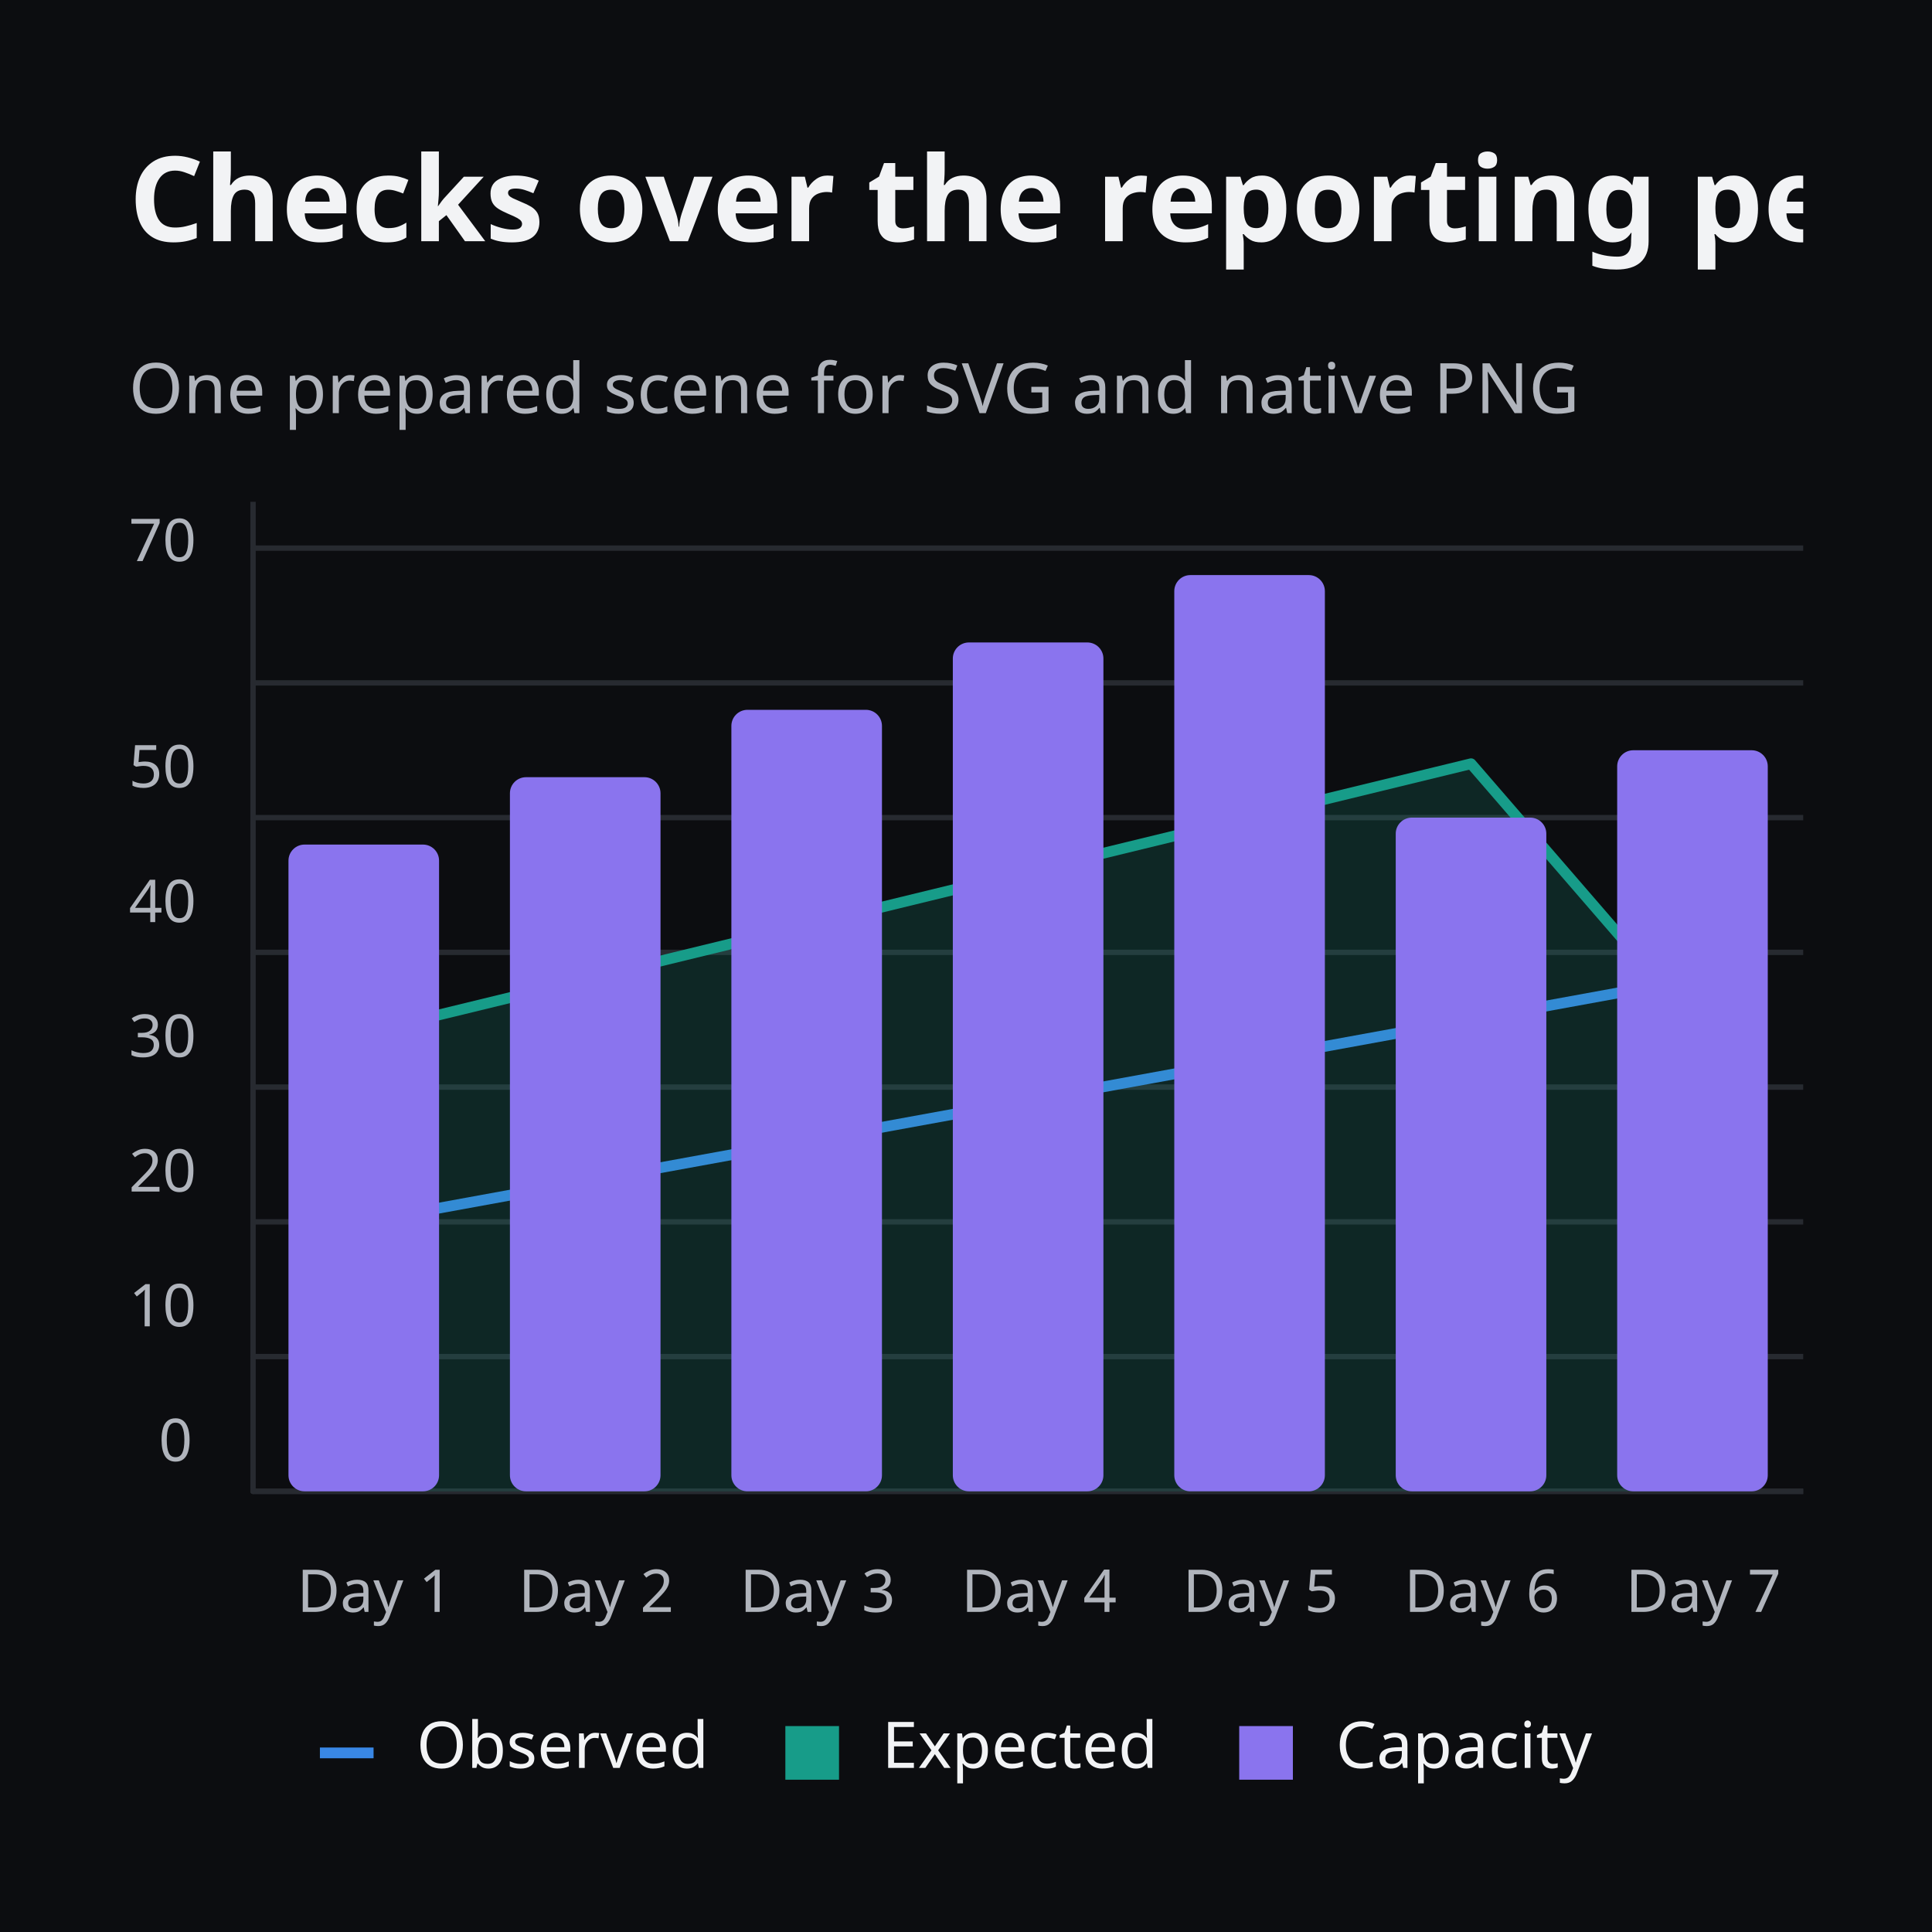
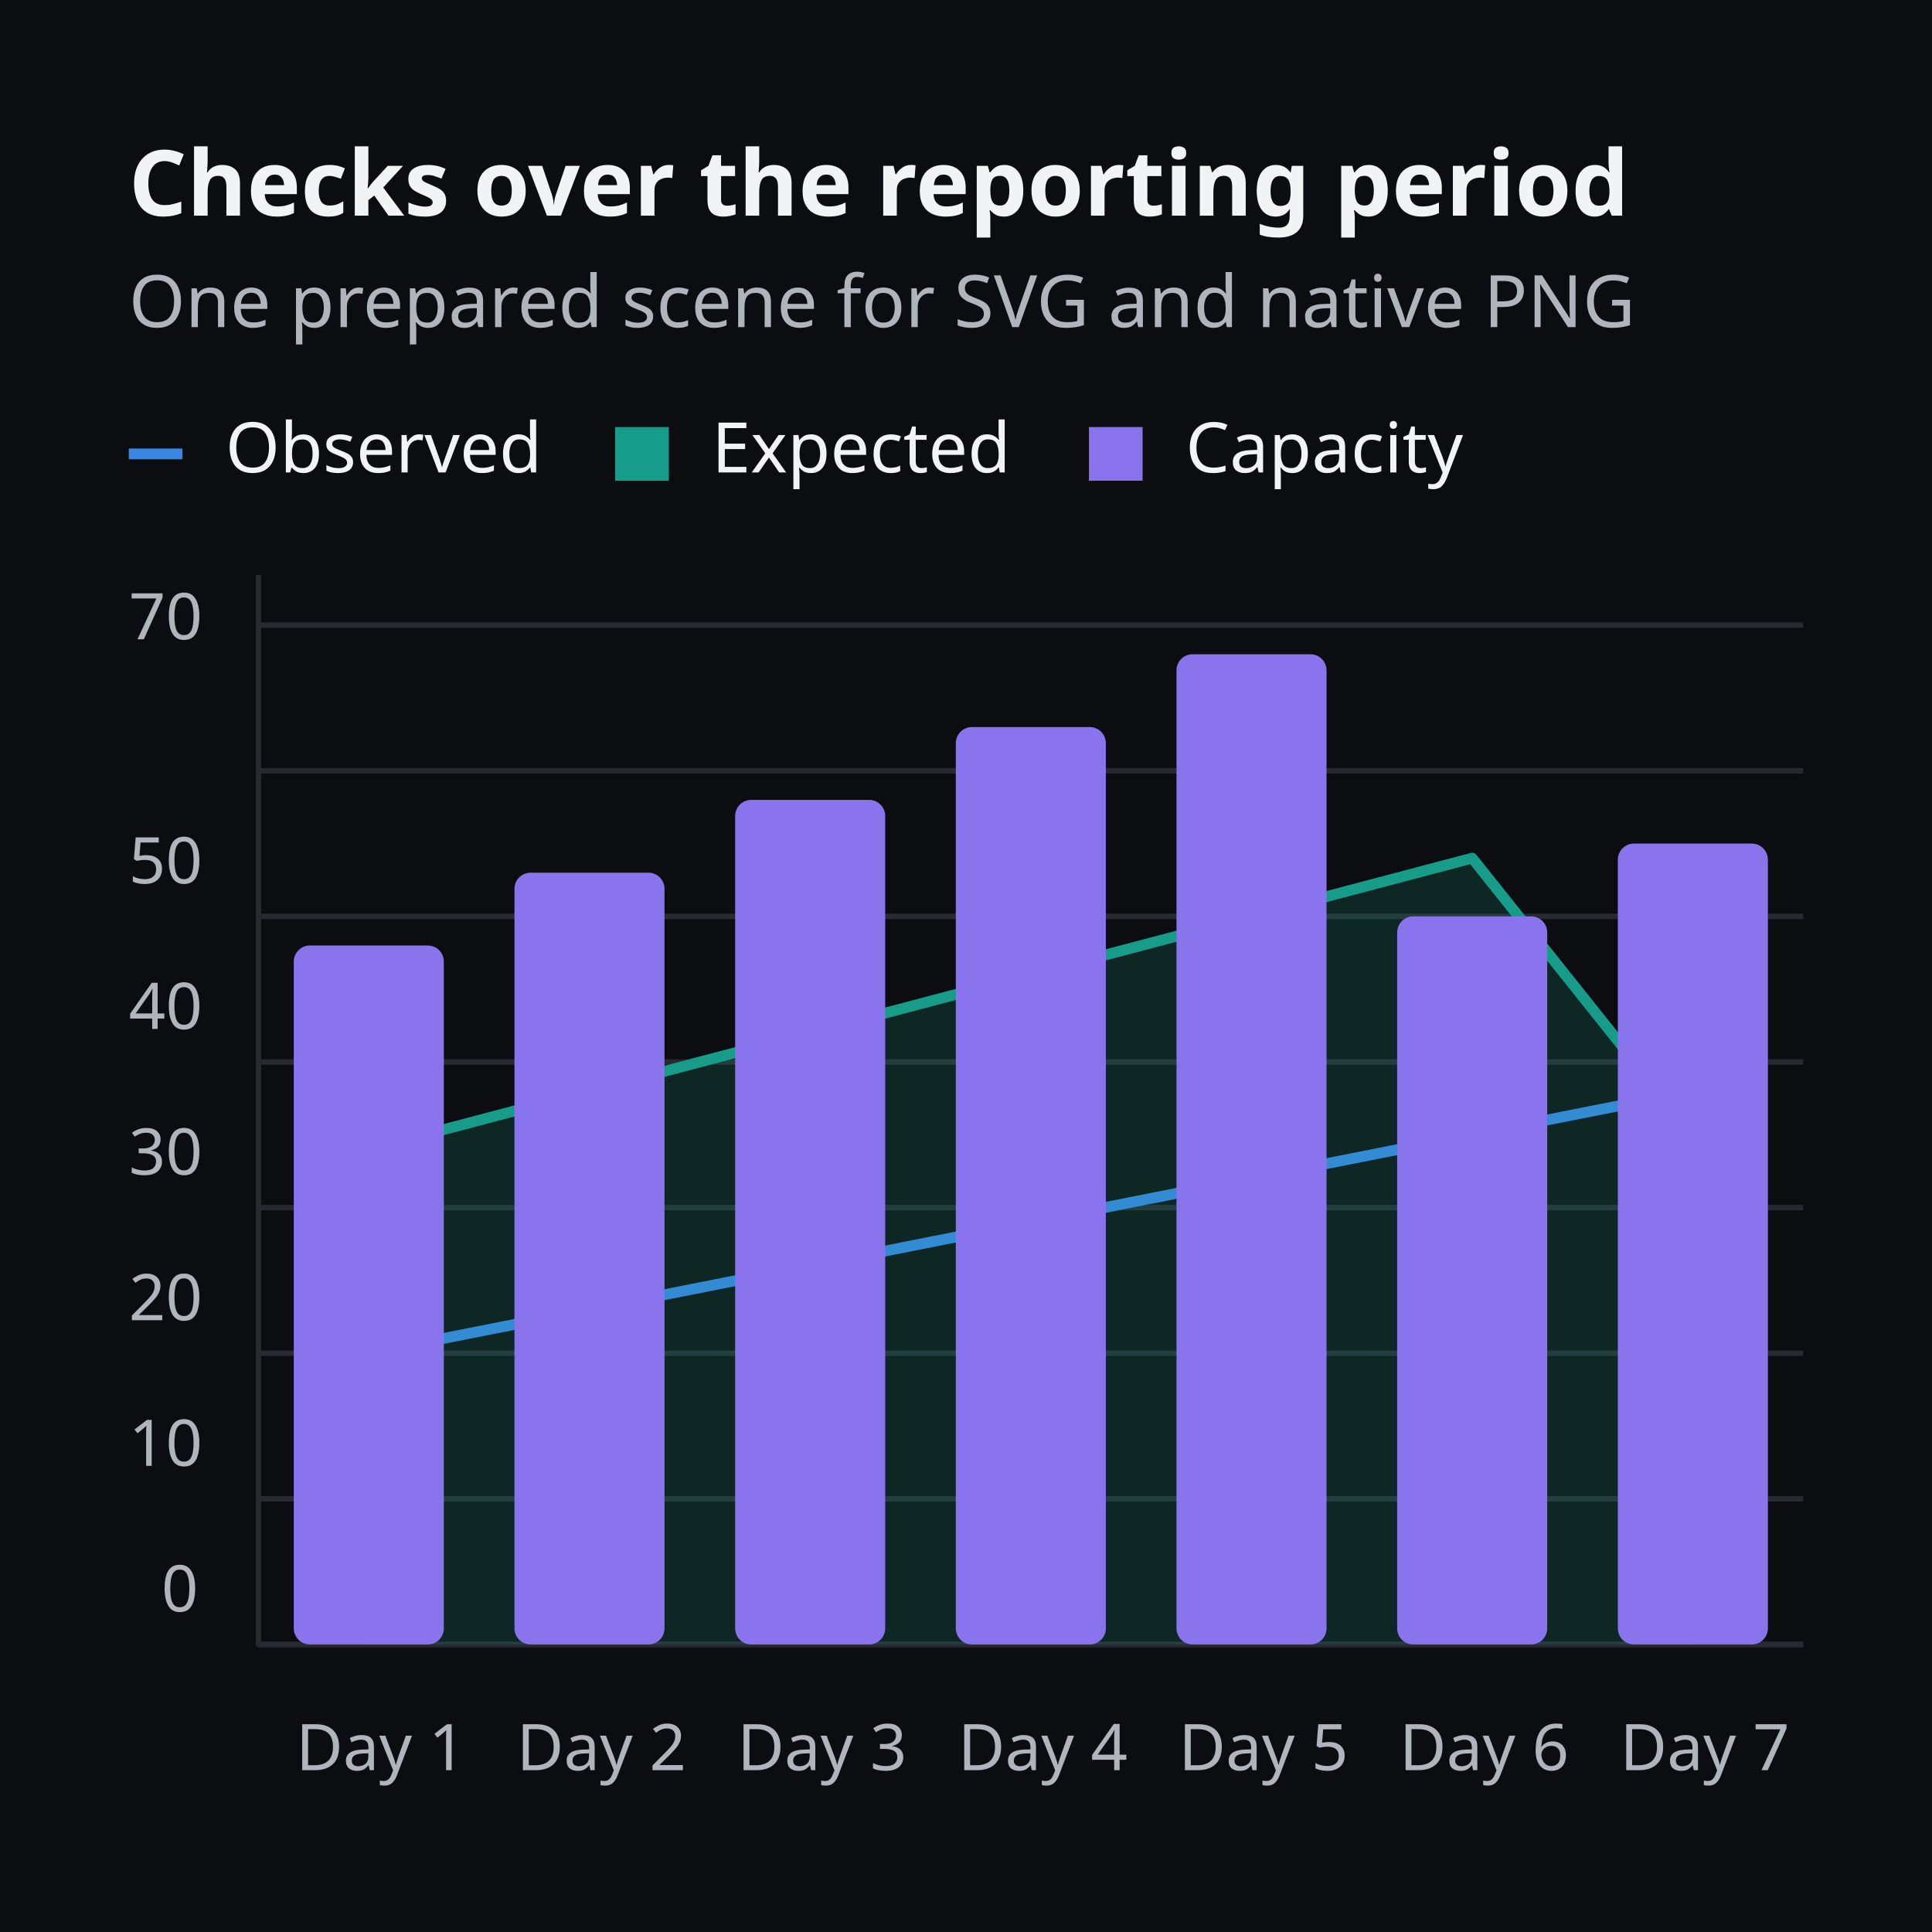
<svg xmlns="http://www.w3.org/2000/svg" width="360" height="360" viewBox="0 0 360 360" stroke-linecap="round" stroke-linejoin="round" role="img" aria-label="Checks over the reporting period" aria-labelledby="cartesian-compact-dark-title" aria-describedby="cartesian-compact-dark-description">
  <defs>
    <clipPath id="cartesian-compact-dark-clip-1" clipPathUnits="userSpaceOnUse">
      <rect x="24" y="24" width="312" height="312" />
    </clipPath>
    <clipPath id="cartesian-compact-dark-clip-5" clipPathUnits="userSpaceOnUse">
-       <rect x="24" y="318" width="312" height="18" />
+       <rect x="24" y="75.65" width="312" height="19.5" />
    </clipPath>
    <clipPath id="cartesian-compact-dark-clip-7" clipPathUnits="userSpaceOnUse">
-       <rect x="59.61" y="321.626" width="10" height="10" />
+       <rect x="24" y="79.578" width="10" height="10" />
    </clipPath>
    <clipPath id="cartesian-compact-dark-clip-13" clipPathUnits="userSpaceOnUse">
-       <rect x="146.339" y="321.626" width="10" height="10" />
+       <rect x="114.623" y="79.578" width="10" height="10" />
    </clipPath>
    <clipPath id="cartesian-compact-dark-clip-19" clipPathUnits="userSpaceOnUse">
-       <rect x="230.911" y="321.626" width="10" height="10" />
+       <rect x="202.909" y="79.578" width="10" height="10" />
    </clipPath>
    <clipPath id="cartesian-compact-dark-clip-25" clipPathUnits="userSpaceOnUse">
-       <rect x="24" y="93.5" width="312" height="212.5" />
+       <rect x="24" y="107.15" width="312" height="228.85" />
    </clipPath>
    <clipPath id="cartesian-compact-dark-clip-51" clipPathUnits="userSpaceOnUse">
-       <rect x="47.15" y="93.5" width="288.85" height="184.387" />
+       <rect x="48.164" y="107.15" width="287.836" height="199.272" />
    </clipPath>
    <clipPath id="cartesian-compact-dark-clip-54" clipPathUnits="userSpaceOnUse">
-       <rect x="47.15" y="93.5" width="288.85" height="184.387" />
+       <rect x="48.164" y="107.15" width="287.836" height="199.272" />
    </clipPath>
    <clipPath id="cartesian-compact-dark-clip-74" clipPathUnits="userSpaceOnUse">
-       <rect x="47.15" y="93.5" width="288.85" height="184.387" />
+       <rect x="48.164" y="107.15" width="287.836" height="199.272" />
    </clipPath>
    <clipPath id="cartesian-compact-dark-clip-94" clipPathUnits="userSpaceOnUse">
-       <rect x="47.15" y="93.5" width="288.85" height="184.387" />
+       <rect x="48.164" y="107.15" width="287.836" height="199.272" />
    </clipPath>
    <clipPath id="cartesian-compact-dark-clip-119" clipPathUnits="userSpaceOnUse">
-       <rect x="47.15" y="93.5" width="288.85" height="184.387" />
+       <rect x="48.164" y="107.15" width="287.836" height="199.272" />
    </clipPath>
  </defs>
  <rect x="0" y="0" width="360" height="360" rx="0" data-cfx-role="background" fill="#0C0D10" stroke="none" stroke-width="1" />
  <g clip-path="url(#cartesian-compact-dark-clip-1)">
    <g data-cfx-role="frame-heading">
-       <text x="24" y="44.947" font-family="CFX Proof Carlito" font-size="22" font-weight="600" font-style="normal" fill="#F2F3F5" xml:space="preserve" style="white-space:pre;font-language-override:normal;font-palette:normal">Checks over the reporting period</text>
+       <text x="24" y="40.187" font-family="CFX Proof Carlito" font-size="17" font-weight="700" font-style="normal" fill="#F2F3F5" xml:space="preserve" style="white-space:pre;font-language-override:normal;font-palette:normal">Checks over the reporting period</text>
    </g>
    <g data-cfx-role="frame-heading">
-       <text x="24" y="76.978" font-family="CFX Proof Carlito" font-size="13" font-weight="400" font-style="normal" fill="#B0B4BC" xml:space="preserve" style="white-space:pre;font-language-override:normal;font-palette:normal">One prepared scene for SVG and native PNG</text>
+       <text x="24" y="60.954" font-family="CFX Proof Carlito" font-size="13.5" font-weight="400" font-style="normal" fill="#B0B4BC" xml:space="preserve" style="white-space:pre;font-language-override:normal;font-palette:normal">One prepared scene for SVG and native PNG</text>
    </g>
  </g>
  <g clip-path="url(#cartesian-compact-dark-clip-5)">
    <g id="cartesian-compact-dark-node-6" data-cfx-source-id="legend-series-0" data-cfx-role="legend-entry" aria-label="Observed" data-cfx-series-key="Observed" data-cfx-state="None">
      <g clip-path="url(#cartesian-compact-dark-clip-7)">
-         <line x1="59.61" y1="326.626" x2="69.61" y2="326.626" data-cfx-role="legend-swatch" fill="none" stroke="#3987E5" stroke-width="2" />
+         <line x1="24" y1="84.578" x2="34" y2="84.578" data-cfx-role="legend-swatch" fill="none" stroke="#3987E5" stroke-width="2" />
      </g>
      <g data-cfx-role="legend-label">
-         <text x="77.61" y="329.426" font-family="CFX Proof Carlito" font-size="12" font-weight="400" font-style="normal" fill="#F2F3F5" xml:space="preserve" style="white-space:pre;font-language-override:normal;font-palette:normal">Observed</text>
+         <text x="42" y="88.028" font-family="CFX Proof Carlito" font-size="13" font-weight="400" font-style="normal" fill="#F2F3F5" xml:space="preserve" style="white-space:pre;font-language-override:normal;font-palette:normal">Observed</text>
      </g>
    </g>
    <g id="cartesian-compact-dark-node-12" data-cfx-source-id="legend-series-1" data-cfx-role="legend-entry" aria-label="Expected" data-cfx-series-key="Expected" data-cfx-state="None">
      <g clip-path="url(#cartesian-compact-dark-clip-13)">
-         <rect x="146.339" y="321.626" width="10" height="10" rx="0" data-cfx-role="legend-swatch" fill="#179C89" stroke="none" stroke-width="1" />
+         <rect x="114.623" y="79.578" width="10" height="10" rx="0" data-cfx-role="legend-swatch" fill="#179C89" stroke="none" stroke-width="1" />
      </g>
      <g data-cfx-role="legend-label">
-         <text x="164.339" y="329.426" font-family="CFX Proof Carlito" font-size="12" font-weight="400" font-style="normal" fill="#F2F3F5" xml:space="preserve" style="white-space:pre;font-language-override:normal;font-palette:normal">Expected</text>
+         <text x="132.623" y="88.028" font-family="CFX Proof Carlito" font-size="13" font-weight="400" font-style="normal" fill="#F2F3F5" xml:space="preserve" style="white-space:pre;font-language-override:normal;font-palette:normal">Expected</text>
      </g>
    </g>
    <g id="cartesian-compact-dark-node-18" data-cfx-source-id="legend-series-2" data-cfx-role="legend-entry" aria-label="Capacity" data-cfx-series-key="Capacity" data-cfx-state="None">
      <g clip-path="url(#cartesian-compact-dark-clip-19)">
-         <rect x="230.911" y="321.626" width="10" height="10" rx="0" data-cfx-role="legend-swatch" fill="#8A74EE" stroke="none" stroke-width="1" />
+         <rect x="202.909" y="79.578" width="10" height="10" rx="0" data-cfx-role="legend-swatch" fill="#8A74EE" stroke="none" stroke-width="1" />
      </g>
      <g data-cfx-role="legend-label">
-         <text x="248.911" y="329.426" font-family="CFX Proof Carlito" font-size="12" font-weight="400" font-style="normal" fill="#F2F3F5" xml:space="preserve" style="white-space:pre;font-language-override:normal;font-palette:normal">Capacity</text>
+         <text x="220.909" y="88.028" font-family="CFX Proof Carlito" font-size="13" font-weight="400" font-style="normal" fill="#F2F3F5" xml:space="preserve" style="white-space:pre;font-language-override:normal;font-palette:normal">Capacity</text>
      </g>
    </g>
  </g>
  <g clip-path="url(#cartesian-compact-dark-clip-25)">
-     <line x1="47.15" y1="277.887" x2="336" y2="277.887" data-cfx-role="grid-y" fill="none" stroke="#272A30" stroke-width="1" />
-     <line x1="47.15" y1="252.78" x2="336" y2="252.78" data-cfx-role="grid-y" fill="none" stroke="#272A30" stroke-width="1" />
-     <line x1="47.15" y1="227.672" x2="336" y2="227.672" data-cfx-role="grid-y" fill="none" stroke="#272A30" stroke-width="1" />
-     <line x1="47.15" y1="202.565" x2="336" y2="202.565" data-cfx-role="grid-y" fill="none" stroke="#272A30" stroke-width="1" />
-     <line x1="47.15" y1="177.458" x2="336" y2="177.458" data-cfx-role="grid-y" fill="none" stroke="#272A30" stroke-width="1" />
-     <line x1="47.15" y1="152.351" x2="336" y2="152.351" data-cfx-role="grid-y" fill="none" stroke="#272A30" stroke-width="1" />
-     <line x1="47.15" y1="127.244" x2="336" y2="127.244" data-cfx-role="grid-y" fill="none" stroke="#272A30" stroke-width="1" />
-     <line x1="47.15" y1="102.137" x2="336" y2="102.137" data-cfx-role="grid-y" fill="none" stroke="#272A30" stroke-width="1" />
-     <line x1="47.15" y1="277.887" x2="336" y2="277.887" data-cfx-role="axis-x" fill="none" stroke="#272A30" stroke-width="1" />
+     <line x1="48.164" y1="306.422" x2="336" y2="306.422" data-cfx-role="grid-y" fill="none" stroke="#272A30" stroke-width="1" />
+     <line x1="48.164" y1="279.288" x2="336" y2="279.288" data-cfx-role="grid-y" fill="none" stroke="#272A30" stroke-width="1" />
+     <line x1="48.164" y1="252.154" x2="336" y2="252.154" data-cfx-role="grid-y" fill="none" stroke="#272A30" stroke-width="1" />
+     <line x1="48.164" y1="225.02" x2="336" y2="225.02" data-cfx-role="grid-y" fill="none" stroke="#272A30" stroke-width="1" />
+     <line x1="48.164" y1="197.886" x2="336" y2="197.886" data-cfx-role="grid-y" fill="none" stroke="#272A30" stroke-width="1" />
+     <line x1="48.164" y1="170.752" x2="336" y2="170.752" data-cfx-role="grid-y" fill="none" stroke="#272A30" stroke-width="1" />
+     <line x1="48.164" y1="143.618" x2="336" y2="143.618" data-cfx-role="grid-y" fill="none" stroke="#272A30" stroke-width="1" />
+     <line x1="48.164" y1="116.484" x2="336" y2="116.484" data-cfx-role="grid-y" fill="none" stroke="#272A30" stroke-width="1" />
+     <line x1="48.164" y1="306.422" x2="336" y2="306.422" data-cfx-role="axis-x" fill="none" stroke="#272A30" stroke-width="1" />
    <g data-cfx-role="axis-x-label">
-       <text x="55.346" y="300.36" font-family="CFX Proof Carlito" font-size="11" font-weight="400" font-style="normal" fill="#B0B4BC" xml:space="preserve" style="white-space:pre;font-language-override:normal;font-palette:normal">Day 1</text>
+       <text x="55.156" y="329.848" font-family="CFX Proof Carlito" font-size="12" font-weight="400" font-style="normal" fill="#B0B4BC" xml:space="preserve" style="white-space:pre;font-language-override:normal;font-palette:normal">Day 1</text>
    </g>
    <g data-cfx-role="axis-x-label">
-       <text x="96.61" y="300.36" font-family="CFX Proof Carlito" font-size="11" font-weight="400" font-style="normal" fill="#B0B4BC" xml:space="preserve" style="white-space:pre;font-language-override:normal;font-palette:normal">Day 2</text>
+       <text x="96.276" y="329.848" font-family="CFX Proof Carlito" font-size="12" font-weight="400" font-style="normal" fill="#B0B4BC" xml:space="preserve" style="white-space:pre;font-language-override:normal;font-palette:normal">Day 2</text>
    </g>
    <g data-cfx-role="axis-x-label">
-       <text x="137.874" y="300.36" font-family="CFX Proof Carlito" font-size="11" font-weight="400" font-style="normal" fill="#B0B4BC" xml:space="preserve" style="white-space:pre;font-language-override:normal;font-palette:normal">Day 3</text>
+       <text x="137.395" y="329.848" font-family="CFX Proof Carlito" font-size="12" font-weight="400" font-style="normal" fill="#B0B4BC" xml:space="preserve" style="white-space:pre;font-language-override:normal;font-palette:normal">Day 3</text>
    </g>
    <g data-cfx-role="axis-x-label">
-       <text x="179.138" y="300.36" font-family="CFX Proof Carlito" font-size="11" font-weight="400" font-style="normal" fill="#B0B4BC" xml:space="preserve" style="white-space:pre;font-language-override:normal;font-palette:normal">Day 4</text>
+       <text x="178.515" y="329.848" font-family="CFX Proof Carlito" font-size="12" font-weight="400" font-style="normal" fill="#B0B4BC" xml:space="preserve" style="white-space:pre;font-language-override:normal;font-palette:normal">Day 4</text>
    </g>
    <g data-cfx-role="axis-x-label">
-       <text x="220.403" y="300.36" font-family="CFX Proof Carlito" font-size="11" font-weight="400" font-style="normal" fill="#B0B4BC" xml:space="preserve" style="white-space:pre;font-language-override:normal;font-palette:normal">Day 5</text>
+       <text x="219.634" y="329.848" font-family="CFX Proof Carlito" font-size="12" font-weight="400" font-style="normal" fill="#B0B4BC" xml:space="preserve" style="white-space:pre;font-language-override:normal;font-palette:normal">Day 5</text>
    </g>
    <g data-cfx-role="axis-x-label">
-       <text x="261.667" y="300.36" font-family="CFX Proof Carlito" font-size="11" font-weight="400" font-style="normal" fill="#B0B4BC" xml:space="preserve" style="white-space:pre;font-language-override:normal;font-palette:normal">Day 6</text>
+       <text x="260.753" y="329.848" font-family="CFX Proof Carlito" font-size="12" font-weight="400" font-style="normal" fill="#B0B4BC" xml:space="preserve" style="white-space:pre;font-language-override:normal;font-palette:normal">Day 6</text>
    </g>
    <g data-cfx-role="axis-x-label">
-       <text x="302.931" y="300.36" font-family="CFX Proof Carlito" font-size="11" font-weight="400" font-style="normal" fill="#B0B4BC" xml:space="preserve" style="white-space:pre;font-language-override:normal;font-palette:normal">Day 7</text>
+       <text x="301.873" y="329.848" font-family="CFX Proof Carlito" font-size="12" font-weight="400" font-style="normal" fill="#B0B4BC" xml:space="preserve" style="white-space:pre;font-language-override:normal;font-palette:normal">Day 7</text>
    </g>
-     <line x1="47.15" y1="93.5" x2="47.15" y2="277.887" data-cfx-role="axis-y" fill="none" stroke="#272A30" stroke-width="1" />
+     <line x1="48.164" y1="107.15" x2="48.164" y2="306.422" data-cfx-role="axis-y" fill="none" stroke="#272A30" stroke-width="1" />
    <g data-cfx-role="axis-y-label">
-       <text x="29.575" y="272.247" font-family="CFX Proof Carlito" font-size="11" font-weight="400" font-style="normal" fill="#B0B4BC" xml:space="preserve" style="white-space:pre;font-language-override:normal;font-palette:normal">0</text>
+       <text x="30.082" y="300.27" font-family="CFX Proof Carlito" font-size="12" font-weight="400" font-style="normal" fill="#B0B4BC" xml:space="preserve" style="white-space:pre;font-language-override:normal;font-palette:normal">0</text>
    </g>
    <g data-cfx-role="axis-y-label">
-       <text x="24" y="247.14" font-family="CFX Proof Carlito" font-size="11" font-weight="400" font-style="normal" fill="#B0B4BC" xml:space="preserve" style="white-space:pre;font-language-override:normal;font-palette:normal">10</text>
+       <text x="24" y="273.136" font-family="CFX Proof Carlito" font-size="12" font-weight="400" font-style="normal" fill="#B0B4BC" xml:space="preserve" style="white-space:pre;font-language-override:normal;font-palette:normal">10</text>
    </g>
    <g data-cfx-role="axis-y-label">
-       <text x="24" y="222.033" font-family="CFX Proof Carlito" font-size="11" font-weight="400" font-style="normal" fill="#B0B4BC" xml:space="preserve" style="white-space:pre;font-language-override:normal;font-palette:normal">20</text>
+       <text x="24" y="246.002" font-family="CFX Proof Carlito" font-size="12" font-weight="400" font-style="normal" fill="#B0B4BC" xml:space="preserve" style="white-space:pre;font-language-override:normal;font-palette:normal">20</text>
    </g>
    <g data-cfx-role="axis-y-label">
-       <text x="24" y="196.926" font-family="CFX Proof Carlito" font-size="11" font-weight="400" font-style="normal" fill="#B0B4BC" xml:space="preserve" style="white-space:pre;font-language-override:normal;font-palette:normal">30</text>
+       <text x="24" y="218.868" font-family="CFX Proof Carlito" font-size="12" font-weight="400" font-style="normal" fill="#B0B4BC" xml:space="preserve" style="white-space:pre;font-language-override:normal;font-palette:normal">30</text>
    </g>
    <g data-cfx-role="axis-y-label">
-       <text x="24" y="171.819" font-family="CFX Proof Carlito" font-size="11" font-weight="400" font-style="normal" fill="#B0B4BC" xml:space="preserve" style="white-space:pre;font-language-override:normal;font-palette:normal">40</text>
+       <text x="24" y="191.734" font-family="CFX Proof Carlito" font-size="12" font-weight="400" font-style="normal" fill="#B0B4BC" xml:space="preserve" style="white-space:pre;font-language-override:normal;font-palette:normal">40</text>
    </g>
    <g data-cfx-role="axis-y-label">
-       <text x="24" y="146.711" font-family="CFX Proof Carlito" font-size="11" font-weight="400" font-style="normal" fill="#B0B4BC" xml:space="preserve" style="white-space:pre;font-language-override:normal;font-palette:normal">50</text>
+       <text x="24" y="164.6" font-family="CFX Proof Carlito" font-size="12" font-weight="400" font-style="normal" fill="#B0B4BC" xml:space="preserve" style="white-space:pre;font-language-override:normal;font-palette:normal">50</text>
    </g>
    <g data-cfx-role="axis-y-label">
-       <text x="24" y="104.554" font-family="CFX Proof Carlito" font-size="11" font-weight="400" font-style="normal" fill="#B0B4BC" xml:space="preserve" style="white-space:pre;font-language-override:normal;font-palette:normal">70</text>
+       <text x="24" y="119.121" font-family="CFX Proof Carlito" font-size="12" font-weight="400" font-style="normal" fill="#B0B4BC" xml:space="preserve" style="white-space:pre;font-language-override:normal;font-palette:normal">70</text>
    </g>
  </g>
  <g clip-path="url(#cartesian-compact-dark-clip-51)" />
  <g id="cartesian-compact-dark-node-53" data-cfx-source-id="series-0" data-cfx-role="series" aria-label="Observed" data-cfx-decimation="" data-cfx-kind="Line" data-cfx-pin-state-colors="false" data-cfx-rendered-points="7" data-cfx-semantic-role="" data-cfx-series="0" data-cfx-series-key="Observed" data-cfx-series-name="Observed" data-cfx-source-points="7" data-cfx-state="none">
    <g clip-path="url(#cartesian-compact-dark-clip-54)">
-       <path d="M 67.783 227.672 L 109.047 220.14 L 150.311 212.608 L 191.575 205.076 L 232.839 197.544 L 274.104 190.012 L 315.368 182.48" data-cfx-role="line" fill="none" stroke="#3987E5" stroke-width="2" />
+       <path d="M 68.724 252.154 L 109.843 244.014 L 150.963 235.874 L 192.082 227.733 L 233.201 219.593 L 274.321 211.453 L 315.44 203.313" data-cfx-role="line" fill="none" stroke="#3987E5" stroke-width="2" />
    </g>
    <g id="cartesian-compact-dark-node-57" data-cfx-source-id="series-0-point-0" data-cfx-role="point" aria-label="Observed: 20 (1, 20)" data-cfx-axis="primary" data-cfx-fill-pattern="None" data-cfx-label="20" data-cfx-point="0" data-cfx-semantic-role="" data-cfx-series="0" data-cfx-source-point="0" data-cfx-state="none" data-cfx-x="1" data-cfx-y="20" />
    <g id="cartesian-compact-dark-node-59" data-cfx-source-id="series-0-point-1" data-cfx-role="point" aria-label="Observed: 23 (2, 23)" data-cfx-axis="primary" data-cfx-fill-pattern="None" data-cfx-label="23" data-cfx-point="1" data-cfx-semantic-role="" data-cfx-series="0" data-cfx-source-point="1" data-cfx-state="none" data-cfx-x="2" data-cfx-y="23" />
    <g id="cartesian-compact-dark-node-61" data-cfx-source-id="series-0-point-2" data-cfx-role="point" aria-label="Observed: 26 (3, 26)" data-cfx-axis="primary" data-cfx-fill-pattern="None" data-cfx-label="26" data-cfx-point="2" data-cfx-semantic-role="" data-cfx-series="0" data-cfx-source-point="2" data-cfx-state="none" data-cfx-x="3" data-cfx-y="26" />
    <g id="cartesian-compact-dark-node-63" data-cfx-source-id="series-0-point-3" data-cfx-role="point" aria-label="Observed: 29 (4, 29)" data-cfx-axis="primary" data-cfx-fill-pattern="None" data-cfx-label="29" data-cfx-point="3" data-cfx-semantic-role="" data-cfx-series="0" data-cfx-source-point="3" data-cfx-state="none" data-cfx-x="4" data-cfx-y="29" />
    <g id="cartesian-compact-dark-node-65" data-cfx-source-id="series-0-point-4" data-cfx-role="point" aria-label="Observed: 32 (5, 32)" data-cfx-axis="primary" data-cfx-fill-pattern="None" data-cfx-label="32" data-cfx-point="4" data-cfx-semantic-role="" data-cfx-series="0" data-cfx-source-point="4" data-cfx-state="none" data-cfx-x="5" data-cfx-y="32" />
    <g id="cartesian-compact-dark-node-67" data-cfx-source-id="series-0-point-5" data-cfx-role="point" aria-label="Observed: 35 (6, 35)" data-cfx-axis="primary" data-cfx-fill-pattern="None" data-cfx-label="35" data-cfx-point="5" data-cfx-semantic-role="" data-cfx-series="0" data-cfx-source-point="5" data-cfx-state="none" data-cfx-x="6" data-cfx-y="35" />
    <g id="cartesian-compact-dark-node-69" data-cfx-source-id="series-0-point-6" data-cfx-role="point" aria-label="Observed: 38 (7, 38)" data-cfx-axis="primary" data-cfx-fill-pattern="None" data-cfx-label="38" data-cfx-point="6" data-cfx-semantic-role="" data-cfx-series="0" data-cfx-source-point="6" data-cfx-state="none" data-cfx-x="7" data-cfx-y="38">
-       <ellipse cx="315.368" cy="182.48" rx="3" ry="3" data-cfx-role="marker" fill="#3987E5" stroke="none" stroke-width="1" />
+       <ellipse cx="315.44" cy="203.313" rx="3" ry="3" data-cfx-role="marker" fill="#3987E5" stroke="none" stroke-width="1" />
    </g>
  </g>
  <g id="cartesian-compact-dark-node-73" data-cfx-source-id="series-1" data-cfx-role="series" aria-label="Expected" data-cfx-decimation="" data-cfx-kind="Area" data-cfx-pin-state-colors="false" data-cfx-rendered-points="7" data-cfx-semantic-role="" data-cfx-series="1" data-cfx-series-key="Expected" data-cfx-series-name="Expected" data-cfx-source-points="7" data-cfx-state="none">
    <g clip-path="url(#cartesian-compact-dark-clip-74)">
-       <path d="M 67.783 192.522 L 109.047 182.48 L 150.311 172.437 L 191.575 162.394 L 232.839 152.351 L 274.104 142.308 L 315.368 190.012 L 315.368 277.887 L 274.104 277.887 L 232.839 277.887 L 191.575 277.887 L 150.311 277.887 L 109.047 277.887 L 67.783 277.887 Z" data-cfx-role="area" fill="rgba(23,156,137,0.18)" stroke="none" stroke-width="1" fill-rule="evenodd" />
-       <path d="M 67.783 192.522 L 109.047 182.48 L 150.311 172.437 L 191.575 162.394 L 232.839 152.351 L 274.104 142.308 L 315.368 190.012" data-cfx-role="line" fill="none" stroke="#179C89" stroke-width="2" />
+       <path d="M 68.724 214.166 L 109.843 203.313 L 150.963 192.459 L 192.082 181.606 L 233.201 170.752 L 274.321 159.898 L 315.44 211.453 L 315.44 306.422 L 274.321 306.422 L 233.201 306.422 L 192.082 306.422 L 150.963 306.422 L 109.843 306.422 L 68.724 306.422 Z" data-cfx-role="area" fill="rgba(23,156,137,0.18)" stroke="none" stroke-width="1" fill-rule="evenodd" />
+       <path d="M 68.724 214.166 L 109.843 203.313 L 150.963 192.459 L 192.082 181.606 L 233.201 170.752 L 274.321 159.898 L 315.44 211.453" data-cfx-role="line" fill="none" stroke="#179C89" stroke-width="2" />
    </g>
    <g id="cartesian-compact-dark-node-78" data-cfx-source-id="series-1-point-0" data-cfx-role="point" aria-label="Expected: 34 (1, 34)" data-cfx-axis="primary" data-cfx-fill-pattern="None" data-cfx-label="34" data-cfx-point="0" data-cfx-semantic-role="" data-cfx-series="1" data-cfx-source-point="0" data-cfx-state="none" data-cfx-x="1" data-cfx-y="34" />
    <g id="cartesian-compact-dark-node-80" data-cfx-source-id="series-1-point-1" data-cfx-role="point" aria-label="Expected: 38 (2, 38)" data-cfx-axis="primary" data-cfx-fill-pattern="None" data-cfx-label="38" data-cfx-point="1" data-cfx-semantic-role="" data-cfx-series="1" data-cfx-source-point="1" data-cfx-state="none" data-cfx-x="2" data-cfx-y="38" />
    <g id="cartesian-compact-dark-node-82" data-cfx-source-id="series-1-point-2" data-cfx-role="point" aria-label="Expected: 42 (3, 42)" data-cfx-axis="primary" data-cfx-fill-pattern="None" data-cfx-label="42" data-cfx-point="2" data-cfx-semantic-role="" data-cfx-series="1" data-cfx-source-point="2" data-cfx-state="none" data-cfx-x="3" data-cfx-y="42" />
    <g id="cartesian-compact-dark-node-84" data-cfx-source-id="series-1-point-3" data-cfx-role="point" aria-label="Expected: 46 (4, 46)" data-cfx-axis="primary" data-cfx-fill-pattern="None" data-cfx-label="46" data-cfx-point="3" data-cfx-semantic-role="" data-cfx-series="1" data-cfx-source-point="3" data-cfx-state="none" data-cfx-x="4" data-cfx-y="46" />
    <g id="cartesian-compact-dark-node-86" data-cfx-source-id="series-1-point-4" data-cfx-role="point" aria-label="Expected: 50 (5, 50)" data-cfx-axis="primary" data-cfx-fill-pattern="None" data-cfx-label="50" data-cfx-point="4" data-cfx-semantic-role="" data-cfx-series="1" data-cfx-source-point="4" data-cfx-state="none" data-cfx-x="5" data-cfx-y="50" />
    <g id="cartesian-compact-dark-node-88" data-cfx-source-id="series-1-point-5" data-cfx-role="point" aria-label="Expected: 54 (6, 54)" data-cfx-axis="primary" data-cfx-fill-pattern="None" data-cfx-label="54" data-cfx-point="5" data-cfx-semantic-role="" data-cfx-series="1" data-cfx-source-point="5" data-cfx-state="none" data-cfx-x="6" data-cfx-y="54" />
    <g id="cartesian-compact-dark-node-90" data-cfx-source-id="series-1-point-6" data-cfx-role="point" aria-label="Expected: 35 (7, 35)" data-cfx-axis="primary" data-cfx-fill-pattern="None" data-cfx-label="35" data-cfx-point="6" data-cfx-semantic-role="" data-cfx-series="1" data-cfx-source-point="6" data-cfx-state="none" data-cfx-x="7" data-cfx-y="35">
-       <ellipse cx="315.368" cy="190.012" rx="3" ry="3" data-cfx-role="marker" fill="#179C89" stroke="none" stroke-width="1" />
+       <ellipse cx="315.44" cy="211.453" rx="3" ry="3" data-cfx-role="marker" fill="#179C89" stroke="none" stroke-width="1" />
    </g>
  </g>
  <g clip-path="url(#cartesian-compact-dark-clip-94)">
    <g id="cartesian-compact-dark-node-95" data-cfx-source-id="series-2" data-cfx-role="series" aria-label="Capacity" data-cfx-decimation="" data-cfx-kind="Bar" data-cfx-pin-state-colors="false" data-cfx-rendered-points="7" data-cfx-semantic-role="" data-cfx-series="2" data-cfx-series-key="Capacity" data-cfx-series-name="Capacity" data-cfx-source-points="7" data-cfx-state="none">
      <g id="cartesian-compact-dark-node-96" data-cfx-source-id="series-2-point-0" data-cfx-role="point" aria-label="Capacity: 48 (1, 48)" data-cfx-axis="primary" data-cfx-base="0" data-cfx-fill-pattern="None" data-cfx-label="48" data-cfx-point="0" data-cfx-semantic-role="" data-cfx-series="2" data-cfx-source-point="0" data-cfx-state="none" data-cfx-x="1" data-cfx-y="48">
-         <rect x="53.753" y="157.373" width="28.06" height="120.514" rx="3" data-cfx-role="bar" fill="#8A74EE" stroke="none" stroke-width="1" />
+         <rect x="54.743" y="176.179" width="27.961" height="130.243" rx="3" data-cfx-role="bar" fill="#8A74EE" stroke="none" stroke-width="1" />
      </g>
      <g id="cartesian-compact-dark-node-99" data-cfx-source-id="series-2-point-1" data-cfx-role="point" aria-label="Capacity: 53 (2, 53)" data-cfx-axis="primary" data-cfx-base="0" data-cfx-fill-pattern="None" data-cfx-label="53" data-cfx-point="1" data-cfx-semantic-role="" data-cfx-series="2" data-cfx-source-point="1" data-cfx-state="none" data-cfx-x="2" data-cfx-y="53">
-         <rect x="95.017" y="144.819" width="28.06" height="133.068" rx="3" data-cfx-role="bar" fill="#8A74EE" stroke="none" stroke-width="1" />
+         <rect x="95.863" y="162.612" width="27.961" height="143.81" rx="3" data-cfx-role="bar" fill="#8A74EE" stroke="none" stroke-width="1" />
      </g>
      <g id="cartesian-compact-dark-node-102" data-cfx-source-id="series-2-point-2" data-cfx-role="point" aria-label="Capacity: 58 (3, 58)" data-cfx-axis="primary" data-cfx-base="0" data-cfx-fill-pattern="None" data-cfx-label="58" data-cfx-point="2" data-cfx-semantic-role="" data-cfx-series="2" data-cfx-source-point="2" data-cfx-state="none" data-cfx-x="3" data-cfx-y="58">
-         <rect x="136.281" y="132.265" width="28.06" height="145.621" rx="3" data-cfx-role="bar" fill="#8A74EE" stroke="none" stroke-width="1" />
+         <rect x="136.982" y="149.045" width="27.961" height="157.377" rx="3" data-cfx-role="bar" fill="#8A74EE" stroke="none" stroke-width="1" />
      </g>
      <g id="cartesian-compact-dark-node-105" data-cfx-source-id="series-2-point-3" data-cfx-role="point" aria-label="Capacity: 63 (4, 63)" data-cfx-axis="primary" data-cfx-base="0" data-cfx-fill-pattern="None" data-cfx-label="63" data-cfx-point="3" data-cfx-semantic-role="" data-cfx-series="2" data-cfx-source-point="3" data-cfx-state="none" data-cfx-x="4" data-cfx-y="63">
-         <rect x="177.545" y="119.712" width="28.06" height="158.175" rx="3" data-cfx-role="bar" fill="#8A74EE" stroke="none" stroke-width="1" />
+         <rect x="178.101" y="135.478" width="27.961" height="170.944" rx="3" data-cfx-role="bar" fill="#8A74EE" stroke="none" stroke-width="1" />
      </g>
      <g id="cartesian-compact-dark-node-108" data-cfx-source-id="series-2-point-4" data-cfx-role="point" aria-label="Capacity: 68 (5, 68)" data-cfx-axis="primary" data-cfx-base="0" data-cfx-fill-pattern="None" data-cfx-label="68" data-cfx-point="4" data-cfx-semantic-role="" data-cfx-series="2" data-cfx-source-point="4" data-cfx-state="none" data-cfx-x="5" data-cfx-y="68">
-         <rect x="218.81" y="107.158" width="28.06" height="170.728" rx="3" data-cfx-role="bar" fill="#8A74EE" stroke="none" stroke-width="1" />
+         <rect x="219.221" y="121.911" width="27.961" height="184.511" rx="3" data-cfx-role="bar" fill="#8A74EE" stroke="none" stroke-width="1" />
      </g>
      <g id="cartesian-compact-dark-node-111" data-cfx-source-id="series-2-point-5" data-cfx-role="point" aria-label="Capacity: 50 (6, 50)" data-cfx-axis="primary" data-cfx-base="0" data-cfx-fill-pattern="None" data-cfx-label="50" data-cfx-point="5" data-cfx-semantic-role="" data-cfx-series="2" data-cfx-source-point="5" data-cfx-state="none" data-cfx-x="6" data-cfx-y="50">
-         <rect x="260.074" y="152.351" width="28.06" height="125.536" rx="3" data-cfx-role="bar" fill="#8A74EE" stroke="none" stroke-width="1" />
+         <rect x="260.34" y="170.752" width="27.961" height="135.67" rx="3" data-cfx-role="bar" fill="#8A74EE" stroke="none" stroke-width="1" />
      </g>
      <g id="cartesian-compact-dark-node-114" data-cfx-source-id="series-2-point-6" data-cfx-role="point" aria-label="Capacity: 55 (7, 55)" data-cfx-axis="primary" data-cfx-base="0" data-cfx-fill-pattern="None" data-cfx-label="55" data-cfx-point="6" data-cfx-semantic-role="" data-cfx-series="2" data-cfx-source-point="6" data-cfx-state="none" data-cfx-x="7" data-cfx-y="55">
-         <rect x="301.338" y="139.798" width="28.06" height="138.089" rx="3" data-cfx-role="bar" fill="#8A74EE" stroke="none" stroke-width="1" />
+         <rect x="301.46" y="157.185" width="27.961" height="149.237" rx="3" data-cfx-role="bar" fill="#8A74EE" stroke="none" stroke-width="1" />
      </g>
    </g>
  </g>
  <g clip-path="url(#cartesian-compact-dark-clip-119)" />
</svg>
